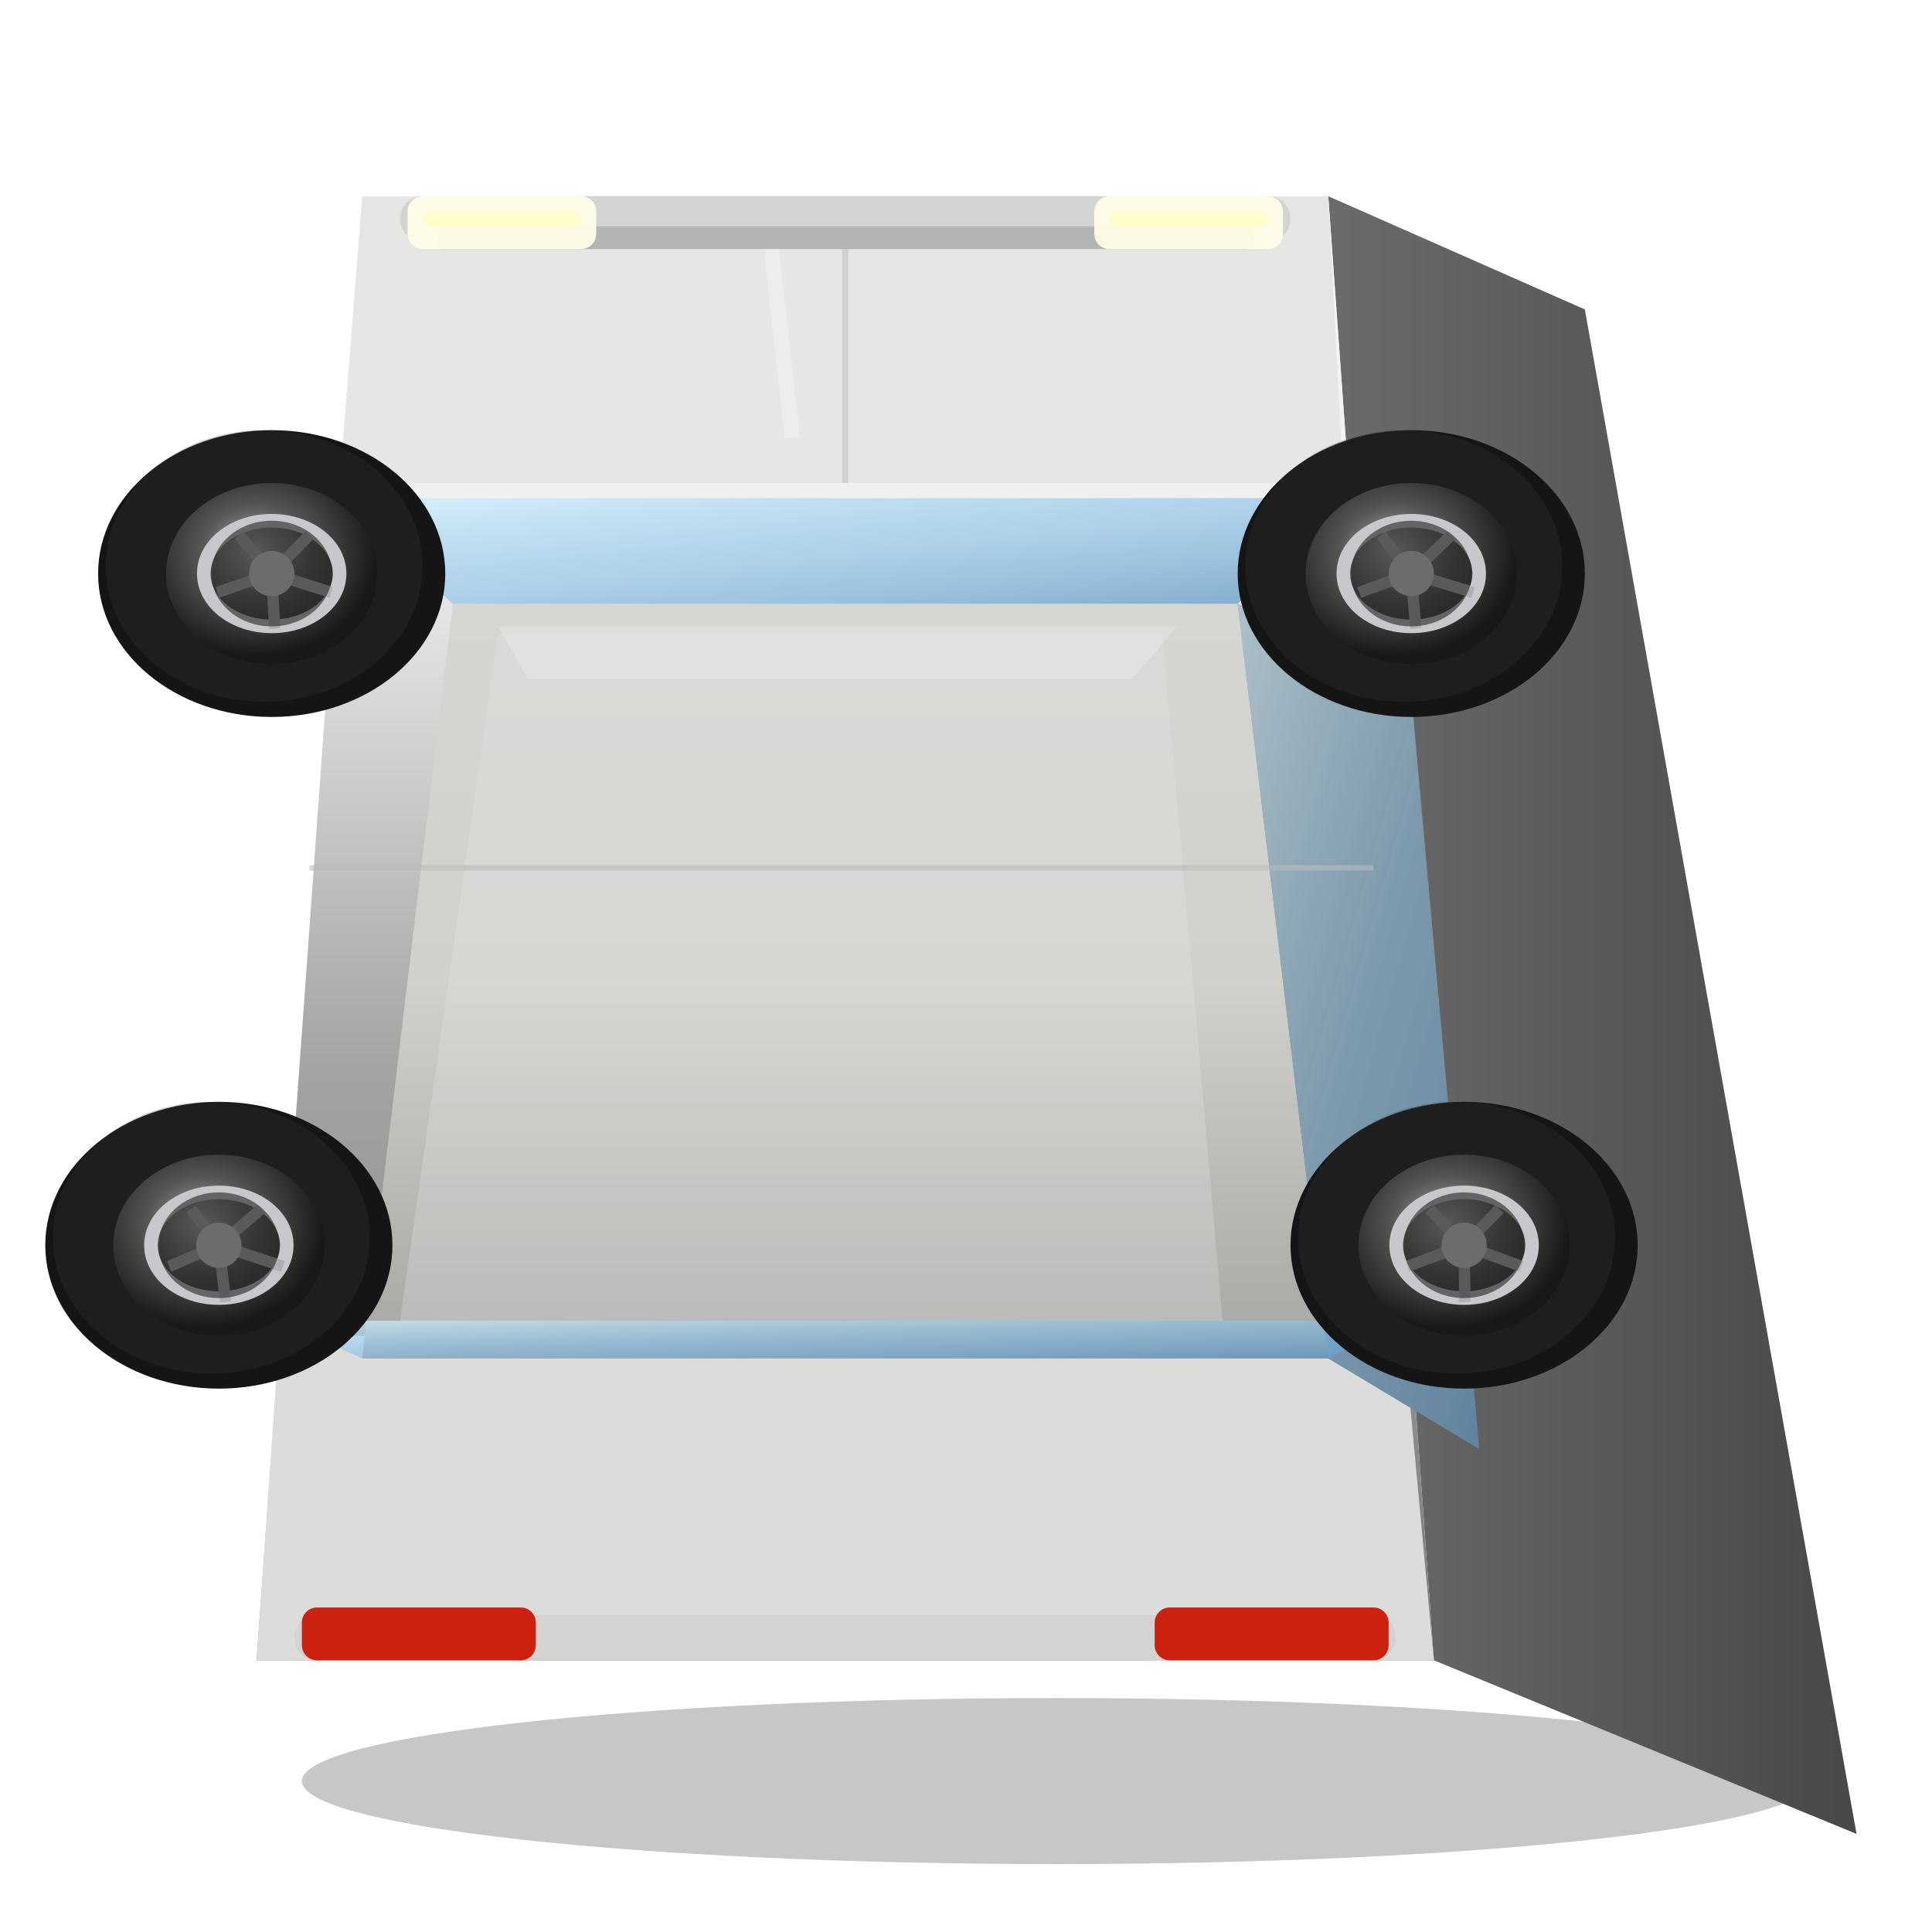
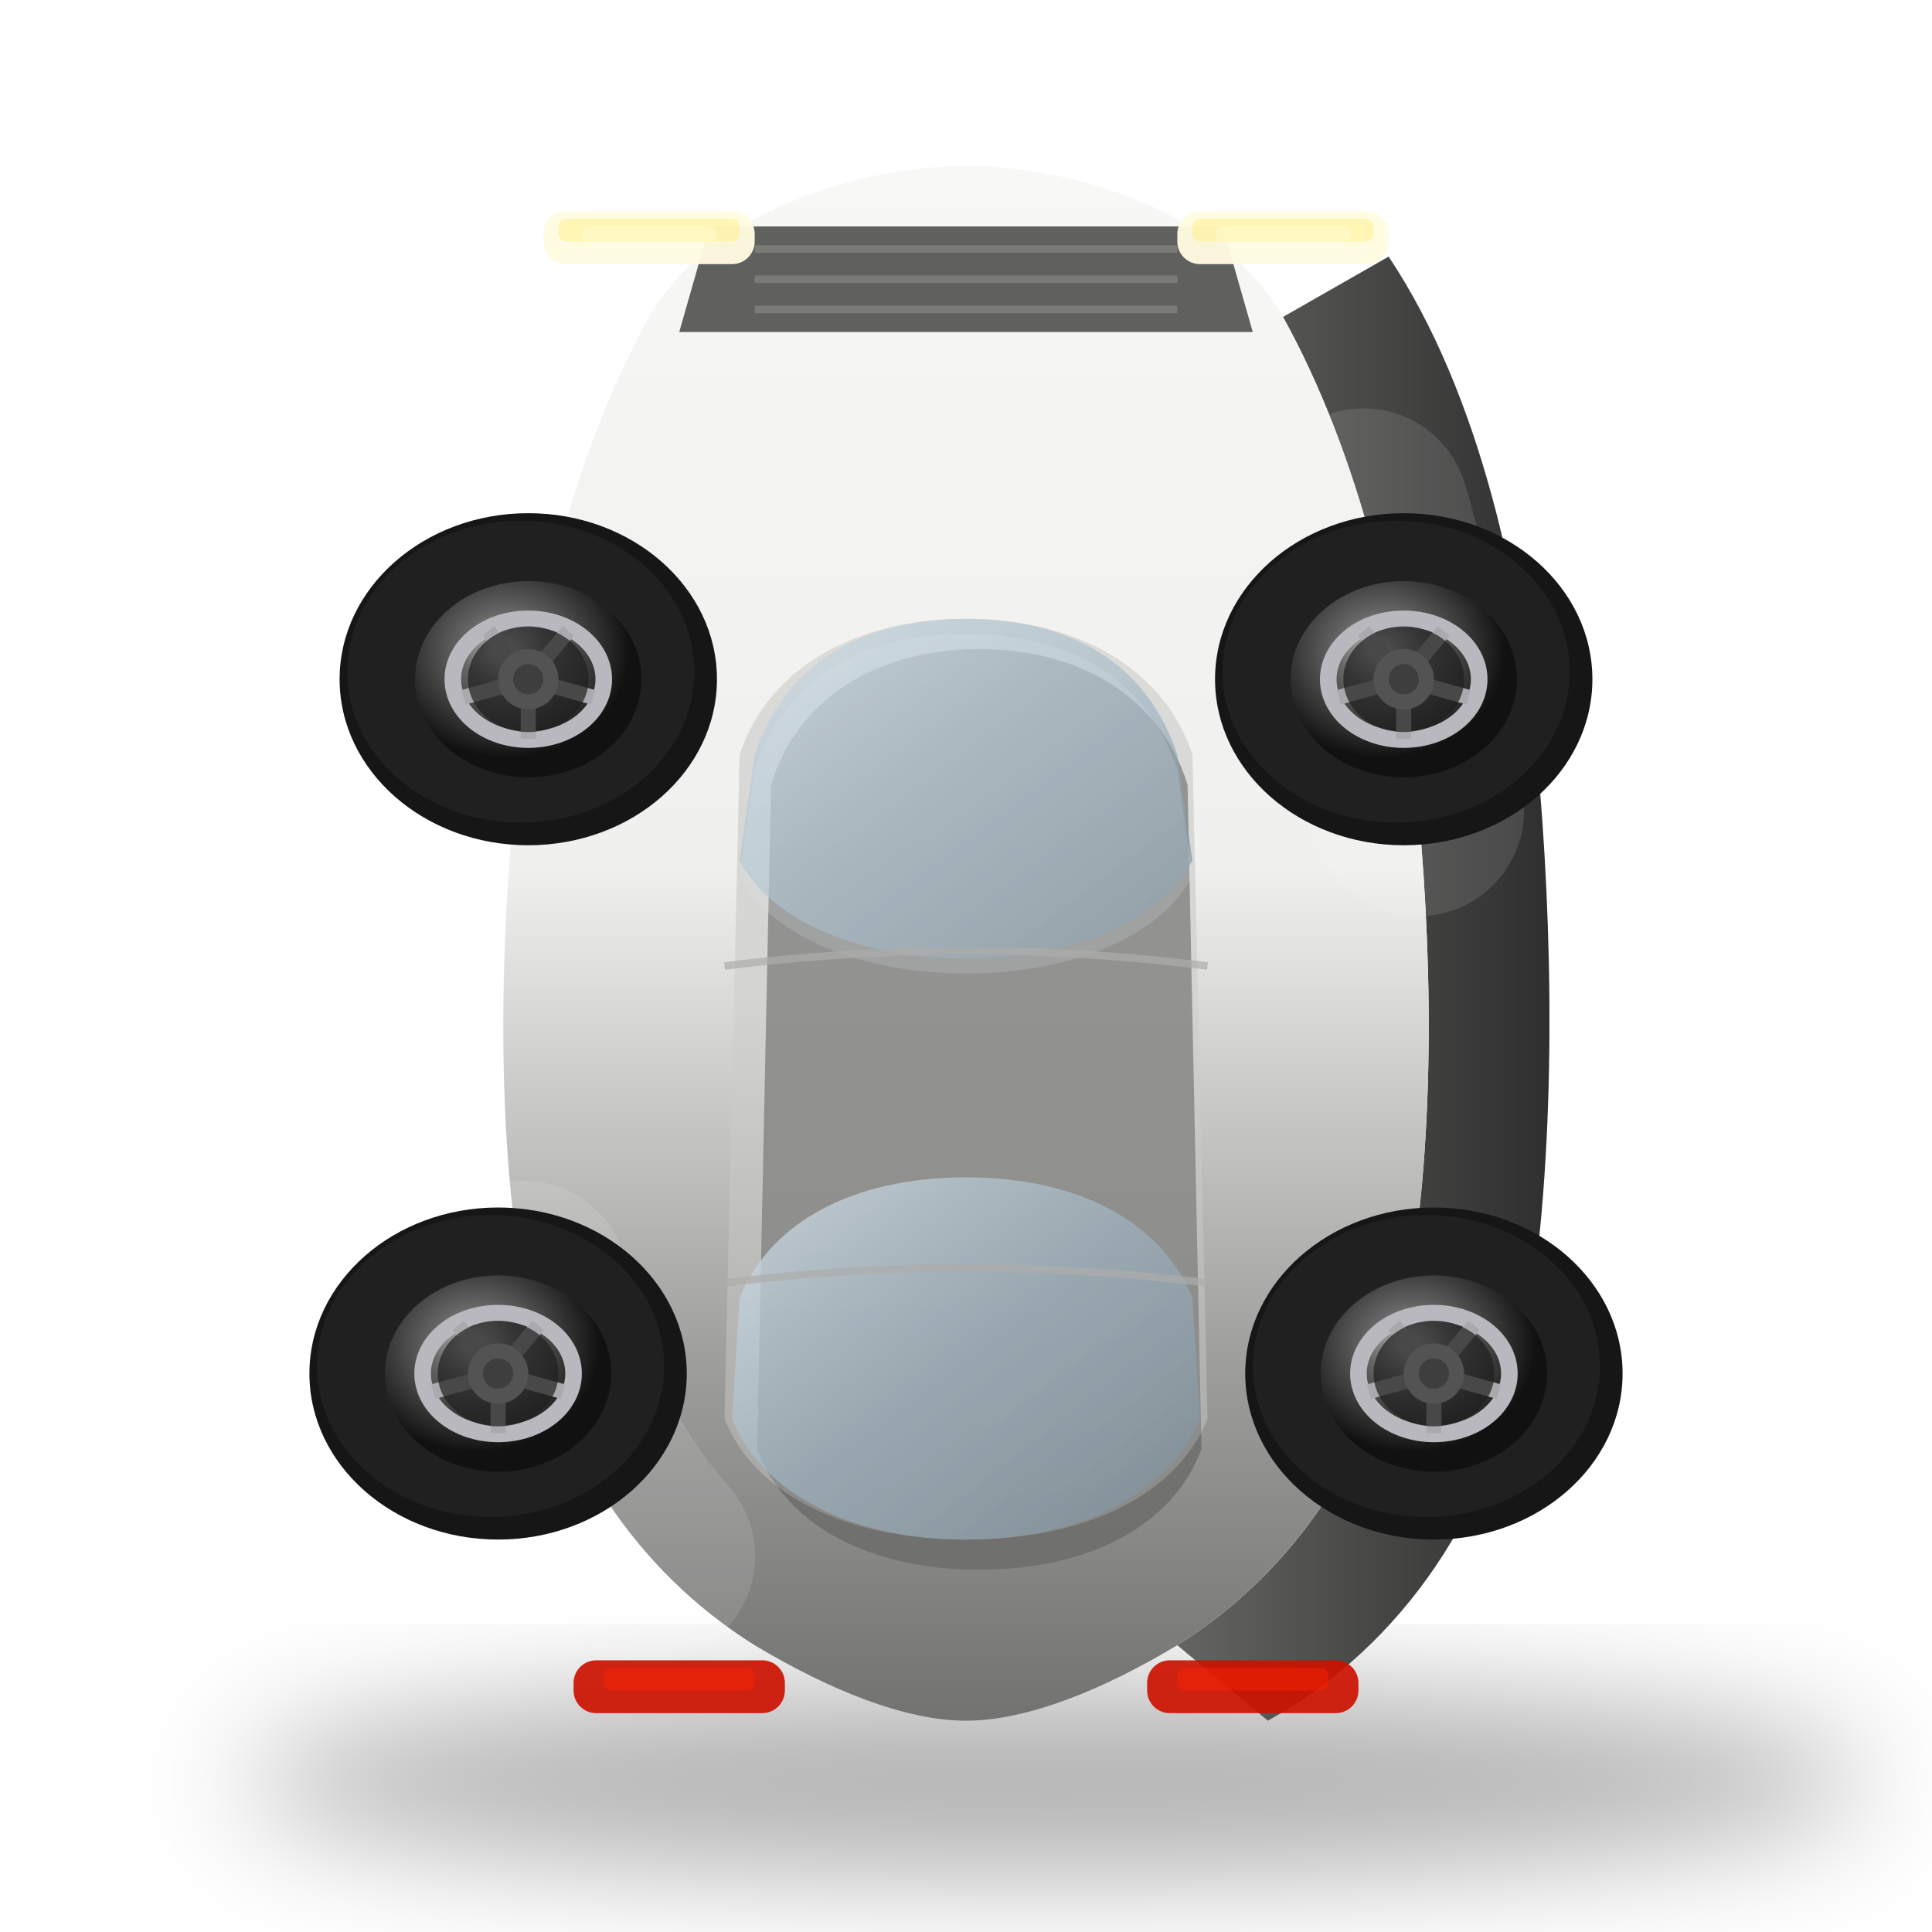
<svg xmlns="http://www.w3.org/2000/svg" viewBox="0 0 256 256">
  <defs>
-     <linearGradient id="pglamborghiniurus" x1="0" y1="0" x2="0" y2="1">
-       <stop offset="0%" stop-color="rgb(247,247,246)" />
-       <stop offset="22%" stop-color="rgb(240,240,238)" />
-       <stop offset="60%" stop-color="rgb(163,163,161)" />
-       <stop offset="100%" stop-color="rgb(124,124,123)" />
+     <linearGradient id="pglambourus" x1="0" y1="0" x2="0" y2="1">
+       <stop offset="0%" stop-color="rgb(248,248,247)" />
+       <stop offset="15%" stop-color="rgb(244,244,242)" />
+       <stop offset="45%" stop-color="rgb(240,240,238)" />
+       <stop offset="78%" stop-color="rgb(156,156,154)" />
+       <stop offset="100%" stop-color="rgb(115,115,114)" />
    </linearGradient>
-     <linearGradient id="splamborghiniurus" x1="0" y1="0" x2="1" y2="0">
-       <stop offset="0%" stop-color="rgb(107,107,107)" />
-       <stop offset="100%" stop-color="rgb(72,72,71)" />
+     <linearGradient id="splambourus" x1="0" y1="0" x2="1" y2="0">
+       <stop offset="0%" stop-color="rgb(100,100,99)" />
+       <stop offset="60%" stop-color="rgb(67,67,66)" />
+       <stop offset="100%" stop-color="rgb(47,47,47)" />
    </linearGradient>
-     <linearGradient id="rglamborghiniurus" x1="0" y1="0" x2="0" y2="1">
-       <stop offset="0%" stop-color="rgb(213,213,210)" />
-       <stop offset="50%" stop-color="rgb(208,208,204)" />
-       <stop offset="100%" stop-color="rgb(166,166,163)" />
+     <linearGradient id="rglambourus" x1="0" y1="0" x2="0" y2="1">
+       <stop offset="0%" stop-color="rgb(217,217,214)" />
+       <stop offset="40%" stop-color="rgb(208,208,204)" />
+       <stop offset="100%" stop-color="rgb(145,145,142)" />
    </linearGradient>
-     <linearGradient id="gllamborghiniurus" x1="0" y1="0" x2="1" y2="1">
-       <stop offset="0%" stop-color="rgba(210,240,255,0.75)" />
-       <stop offset="50%" stop-color="rgba(130,190,230,0.60)" />
-       <stop offset="100%" stop-color="rgba(80,140,190,0.70)" />
+     <linearGradient id="gllambourus" x1="0" y1="0" x2="1" y2="1">
+       <stop offset="0%" stop-color="rgba(212,223,230,0.82)" />
+       <stop offset="50%" stop-color="rgba(160,184,200,0.60)" />
+       <stop offset="100%" stop-color="rgba(120,138,150,0.72)" />
    </linearGradient>
-     <radialGradient id="wglamborghiniurus" cx="42%" cy="38%" r="58%">
-       <stop offset="0%" stop-color="#aaa" />
-       <stop offset="45%" stop-color="#555" />
-       <stop offset="100%" stop-color="#181818" />
+     <radialGradient id="wglambourus" cx="40%" cy="35%" r="55%">
+       <stop offset="0%" stop-color="#c8c8cc" />
+       <stop offset="35%" stop-color="#666" />
+       <stop offset="100%" stop-color="#111" />
    </radialGradient>
+     <filter id="sflambourus" x="-30%" y="-30%" width="160%" height="160%">
+       <feGaussianBlur stdDeviation="8" />
+     </filter>
  </defs>
-   <ellipse cx="140" cy="236" rx="100" ry="11" fill="rgba(0,0,0,0.22)" />
-   <polygon points="176,26 210,41 246,243 190,220" fill="url(#splamborghiniurus)" />
-   <polygon points="48,26 176,26 190,220 34,220" fill="url(#pglamborghiniurus)" />
-   <polygon points="48,26 176,26 178,64 45,64" fill="rgb(230,230,228)" />
-   <line x1="102" y1="31" x2="105" y2="58" stroke="rgb(247,247,246)" stroke-width="2" opacity="0.38" />
-   <line x1="112" y1="26" x2="112" y2="64" stroke="rgb(192,192,190)" stroke-width="0.8" opacity="0.55" />
-   <polygon points="37,177 186,177 190,220 34,220" fill="rgb(220,220,218)" />
-   <polygon points="45,64 178,64 164,80 60,80" fill="rgb(240,240,238)" />
-   <polygon points="60,80 164,80 176,180 48,180" fill="url(#rglamborghiniurus)" />
-   <polygon points="164,80 187,92 196,192 176,180" fill="rgb(120,120,118)" />
-   <polygon points="66,84 154,84 162,175 53,175" fill="rgb(231,231,229)" opacity="0.28" />
-   <polygon points="60,80 164,80 178,66 45,66" fill="url(#gllamborghiniurus)" />
-   <polygon points="66,83 156,83 150,90 70,90" fill="rgba(255,255,255,0.20)" />
-   <polygon points="48,180 176,180 186,175 37,175" fill="url(#gllamborghiniurus)" />
-   <polygon points="164,80 187,92 196,192 176,180" fill="url(#gllamborghiniurus)" opacity="0.80" />
-   <line x1="41" y1="115" x2="182" y2="115" stroke="rgb(187,187,185)" stroke-width="0.7" opacity="0.6" />
-   <rect x="53" y="26" width="118" height="6" rx="3" fill="rgb(211,211,209)" />
-   <rect x="58" y="30" width="108" height="3" rx="1" fill="rgb(180,180,178)" />
-   <rect x="39" y="214" width="146" height="6" rx="3" fill="rgb(211,211,209)" />
-   <rect x="54" y="26" width="25" height="7" rx="2" fill="#fffce8" opacity="0.95" />
-   <rect x="145" y="26" width="25" height="7" rx="2" fill="#fffce8" opacity="0.95" />
-   <rect x="56" y="28" width="21" height="2" rx="1" fill="rgba(255,255,180,0.55)" />
-   <rect x="147" y="28" width="21" height="2" rx="1" fill="rgba(255,255,180,0.55)" />
-   <rect x="40" y="213" width="31" height="7" rx="2" fill="#cc1100" opacity="0.92" />
-   <rect x="153" y="213" width="31" height="7" rx="2" fill="#cc1100" opacity="0.92" />
-   <ellipse cx="36" cy="76" rx="23" ry="19" fill="#151515" />
-   <ellipse cx="35" cy="75" rx="21" ry="18" fill="#333" opacity="0.30" />
-   <ellipse cx="36" cy="76" rx="14" ry="12" fill="url(#wglamborghiniurus)" />
-   <ellipse cx="36" cy="76" rx="9" ry="7" fill="none" stroke="#c8c8cc" stroke-width="1.8" />
-   <line x1="36" y1="76" x2="43.9" y2="78.5" stroke="#b0b0b4" stroke-width="1.5" />
-   <line x1="36" y1="76" x2="36.4" y2="83.3" stroke="#b0b0b4" stroke-width="1.5" />
-   <line x1="36" y1="76" x2="28.8" y2="78.5" stroke="#b0b0b4" stroke-width="1.5" />
-   <line x1="36" y1="76" x2="31.7" y2="70.9" stroke="#b0b0b4" stroke-width="1.5" />
-   <line x1="36" y1="76" x2="41.0" y2="70.9" stroke="#b0b0b4" stroke-width="1.5" />
-   <circle cx="36" cy="76" r="3" fill="#ddd" />
-   <ellipse cx="36" cy="76" rx="8" ry="7" fill="#222" opacity="0.6" />
-   <ellipse cx="187" cy="76" rx="23" ry="19" fill="#151515" />
-   <ellipse cx="186" cy="75" rx="21" ry="18" fill="#333" opacity="0.30" />
-   <ellipse cx="187" cy="76" rx="14" ry="12" fill="url(#wglamborghiniurus)" />
-   <ellipse cx="187" cy="76" rx="9" ry="7" fill="none" stroke="#c8c8cc" stroke-width="1.8" />
-   <line x1="187" y1="76" x2="195.2" y2="78.5" stroke="#b0b0b4" stroke-width="1.5" />
-   <line x1="187" y1="76" x2="187.6" y2="83.3" stroke="#b0b0b4" stroke-width="1.5" />
-   <line x1="187" y1="76" x2="180.1" y2="78.5" stroke="#b0b0b4" stroke-width="1.5" />
-   <line x1="187" y1="76" x2="183.0" y2="70.9" stroke="#b0b0b4" stroke-width="1.5" />
-   <line x1="187" y1="76" x2="192.3" y2="70.9" stroke="#b0b0b4" stroke-width="1.5" />
-   <circle cx="187" cy="76" r="3" fill="#ddd" />
-   <ellipse cx="187" cy="76" rx="8" ry="7" fill="#222" opacity="0.6" />
-   <ellipse cx="29" cy="165" rx="23" ry="19" fill="#151515" />
-   <ellipse cx="28" cy="164" rx="21" ry="18" fill="#333" opacity="0.30" />
-   <ellipse cx="29" cy="165" rx="14" ry="12" fill="url(#wglamborghiniurus)" />
-   <ellipse cx="29" cy="165" rx="9" ry="7" fill="none" stroke="#c8c8cc" stroke-width="1.8" />
-   <line x1="29" y1="165" x2="37.5" y2="167.8" stroke="#b0b0b4" stroke-width="1.5" />
-   <line x1="29" y1="165" x2="29.9" y2="172.5" stroke="#b0b0b4" stroke-width="1.5" />
-   <line x1="29" y1="165" x2="22.4" y2="167.8" stroke="#b0b0b4" stroke-width="1.5" />
-   <line x1="29" y1="165" x2="25.3" y2="160.2" stroke="#b0b0b4" stroke-width="1.5" />
-   <line x1="29" y1="165" x2="34.6" y2="160.2" stroke="#b0b0b4" stroke-width="1.5" />
-   <circle cx="29" cy="165" r="3" fill="#ddd" />
-   <ellipse cx="29" cy="165" rx="8" ry="7" fill="#222" opacity="0.6" />
-   <ellipse cx="194" cy="165" rx="23" ry="19" fill="#151515" />
-   <ellipse cx="193" cy="164" rx="21" ry="18" fill="#333" opacity="0.30" />
-   <ellipse cx="194" cy="165" rx="14" ry="12" fill="url(#wglamborghiniurus)" />
-   <ellipse cx="194" cy="165" rx="9" ry="7" fill="none" stroke="#c8c8cc" stroke-width="1.8" />
-   <line x1="194" y1="165" x2="201.6" y2="167.8" stroke="#b0b0b4" stroke-width="1.5" />
-   <line x1="194" y1="165" x2="194.1" y2="172.5" stroke="#b0b0b4" stroke-width="1.5" />
-   <line x1="194" y1="165" x2="186.5" y2="167.8" stroke="#b0b0b4" stroke-width="1.5" />
-   <line x1="194" y1="165" x2="189.4" y2="160.2" stroke="#b0b0b4" stroke-width="1.5" />
-   <line x1="194" y1="165" x2="198.7" y2="160.2" stroke="#b0b0b4" stroke-width="1.5" />
-   <circle cx="194" cy="165" r="3" fill="#ddd" />
-   <ellipse cx="194" cy="165" rx="8" ry="7" fill="#222" opacity="0.6" />
+   <ellipse cx="140" cy="236" rx="108" ry="13" fill="rgba(0,0,0,0.30)" filter="url(#sflambourus)" />
+   <path d="M170,42 C180,60 186,84 188,108 C190,130 190,154 186,174 C182,192 172,208 156,218 L168,228 C186,218 198,200 202,178 C206,156 206,128 204,104 C202,78 196,52 184,34Z" fill="url(#splambourus)" />
+   <path d="M128,22 C114,22 94,28 86,42 C76,60 70,84 68,108 C66,130 66,154 70,174 C74,192 84,208 100,218 C110,224 120,228 128,228 C136,228 146,224 156,218 C172,208 182,192 186,174 C190,154 190,130 188,108 C186,84 180,60 170,42 C162,28 142,22 128,22Z" fill="url(#pglambourus)" />
+   <path d="M128,22 C114,22 94,28 86,42 C76,60 70,84 68,108 C66,130 66,154 70,174 C74,192 84,208 100,218 C110,224 120,228 128,228 C136,228 146,224 156,218 C172,208 182,192 186,174 C190,154 190,130 188,108 C186,84 180,60 170,42 C162,28 142,22 128,22Z" fill="none" stroke="rgb(248,248,247)" stroke-width="28" stroke-dasharray="40 200" stroke-dashoffset="60" opacity="0.12" stroke-linecap="round" />
+   <path d="M94,30 L162,30 L166,44 L90,44Z" fill="rgb(96,96,95)" rx="2" />
+   <line x1="100" y1="33" x2="156" y2="33" stroke="rgb(132,132,130)" stroke-width="1" opacity="0.7" />
+   <line x1="100" y1="37" x2="156" y2="37" stroke="rgb(132,132,130)" stroke-width="1" opacity="0.7" />
+   <line x1="100" y1="41" x2="156" y2="41" stroke="rgb(132,132,130)" stroke-width="1" opacity="0.7" />
+   <path d="M98,100 C102,88 114,82 128,82 C142,82 154,88 158,100 L160,188 C156,198 144,204 128,204 C112,204 100,198 96,188Z" fill="url(#rglambourus)" />
+   <path d="M98,100 C102,88 114,82 128,82 C142,82 154,88 158,100 L160,188 C156,198 144,204 128,204 C112,204 100,198 96,188Z" fill="rgb(108,108,106)" transform="translate(12,4) scale(0.92,1)" opacity="0.85" />
+   <path d="M98,100 C102,88 114,82 128,82 C142,82 154,88 158,100 L160,188 C156,198 144,204 128,204 C112,204 100,198 96,188Z" fill="rgb(229,229,226)" opacity="0.22" />
+   <path d="M100,100 C104,88 114,82 128,82 C142,82 152,88 156,100 L158,114 C154,122 142,127 128,127 C114,127 102,122 98,114Z" fill="url(#gllambourus)" />
+   <path d="M100,100 C104,88 114,82 128,82 C142,82 152,88 156,100 L158,114 C154,122 142,127 128,127 C114,127 102,122 98,114Z" fill="rgba(226,233,238,0.18)" transform="translate(0,2)" />
+   <path d="M98,172 C102,162 113,156 128,156 C143,156 154,162 158,172 L159,188 C155,198 143,204 128,204 C113,204 101,198 97,188Z" fill="url(#gllambourus)" />
+   <path d="M96,128 Q128,124 160,128 M96,170 Q128,166 160,170" stroke="rgb(172,172,171)" stroke-width="1" fill="none" opacity="0.7" />
+   <rect x="72" y="28" width="28" height="7" rx="3" fill="#fffce0" opacity="0.96" />
+   <rect x="74" y="29" width="24" height="3" rx="1" fill="#ffee88" opacity="0.5" />
+   <rect x="77" y="30" width="18" height="2" rx="1" fill="rgba(255,250,200,0.7)" />
+   <rect x="156" y="28" width="28" height="7" rx="3" fill="#fffce0" opacity="0.96" />
+   <rect x="158" y="29" width="24" height="3" rx="1" fill="#ffee88" opacity="0.5" />
+   <rect x="161" y="30" width="18" height="2" rx="1" fill="rgba(255,250,200,0.7)" />
+   <rect x="76" y="220" width="28" height="7" rx="3" fill="#cc1100" opacity="0.92" />
+   <rect x="80" y="221" width="20" height="3" rx="1" fill="#ff2200" opacity="0.45" />
+   <rect x="152" y="220" width="28" height="7" rx="3" fill="#cc1100" opacity="0.92" />
+   <rect x="156" y="221" width="20" height="3" rx="1" fill="#ff2200" opacity="0.45" />
+   <ellipse cx="70" cy="90" rx="25" ry="22" fill="#161616" />
+   <ellipse cx="69" cy="89" rx="23" ry="20" fill="#2a2a2a" opacity="0.5" />
+   <ellipse cx="70" cy="90" rx="15" ry="13" fill="url(#wglambourus)" />
+   <ellipse cx="70" cy="90" rx="10" ry="8" fill="none" stroke="#b8b8be" stroke-width="2.2" />
+   <line x1="70" y1="90" x2="78.6" y2="92.4" stroke="#aaaaae" stroke-width="2" />
+   <line x1="70" y1="90" x2="70.0" y2="97.9" stroke="#aaaaae" stroke-width="2" />
+   <line x1="70" y1="90" x2="61.4" y2="92.4" stroke="#aaaaae" stroke-width="2" />
+   <line x1="70" y1="90" x2="64.7" y2="83.6" stroke="#aaaaae" stroke-width="2" />
+   <line x1="70" y1="90" x2="75.3" y2="83.6" stroke="#aaaaae" stroke-width="2" />
+   <circle cx="70" cy="90" r="4" fill="#d0d0d4" />
+   <circle cx="70" cy="90" r="2" fill="#888" />
+   <ellipse cx="70" cy="90" rx="8" ry="7" fill="#1e1e1e" opacity="0.7" />
+   <ellipse cx="186" cy="90" rx="25" ry="22" fill="#161616" />
+   <ellipse cx="185" cy="89" rx="23" ry="20" fill="#2a2a2a" opacity="0.5" />
+   <ellipse cx="186" cy="90" rx="15" ry="13" fill="url(#wglambourus)" />
+   <ellipse cx="186" cy="90" rx="10" ry="8" fill="none" stroke="#b8b8be" stroke-width="2.2" />
+   <line x1="186" y1="90" x2="194.6" y2="92.4" stroke="#aaaaae" stroke-width="2" />
+   <line x1="186" y1="90" x2="186.0" y2="97.9" stroke="#aaaaae" stroke-width="2" />
+   <line x1="186" y1="90" x2="177.4" y2="92.4" stroke="#aaaaae" stroke-width="2" />
+   <line x1="186" y1="90" x2="180.7" y2="83.6" stroke="#aaaaae" stroke-width="2" />
+   <line x1="186" y1="90" x2="191.3" y2="83.6" stroke="#aaaaae" stroke-width="2" />
+   <circle cx="186" cy="90" r="4" fill="#d0d0d4" />
+   <circle cx="186" cy="90" r="2" fill="#888" />
+   <ellipse cx="186" cy="90" rx="8" ry="7" fill="#1e1e1e" opacity="0.7" />
+   <ellipse cx="66" cy="182" rx="25" ry="22" fill="#161616" />
+   <ellipse cx="65" cy="181" rx="23" ry="20" fill="#2a2a2a" opacity="0.5" />
+   <ellipse cx="66" cy="182" rx="15" ry="13" fill="url(#wglambourus)" />
+   <ellipse cx="66" cy="182" rx="10" ry="8" fill="none" stroke="#b8b8be" stroke-width="2.2" />
+   <line x1="66" y1="182" x2="74.6" y2="184.4" stroke="#aaaaae" stroke-width="2" />
+   <line x1="66" y1="182" x2="66.0" y2="189.9" stroke="#aaaaae" stroke-width="2" />
+   <line x1="66" y1="182" x2="57.4" y2="184.4" stroke="#aaaaae" stroke-width="2" />
+   <line x1="66" y1="182" x2="60.7" y2="175.6" stroke="#aaaaae" stroke-width="2" />
+   <line x1="66" y1="182" x2="71.3" y2="175.6" stroke="#aaaaae" stroke-width="2" />
+   <circle cx="66" cy="182" r="4" fill="#d0d0d4" />
+   <circle cx="66" cy="182" r="2" fill="#888" />
+   <ellipse cx="66" cy="182" rx="8" ry="7" fill="#1e1e1e" opacity="0.7" />
+   <ellipse cx="190" cy="182" rx="25" ry="22" fill="#161616" />
+   <ellipse cx="189" cy="181" rx="23" ry="20" fill="#2a2a2a" opacity="0.5" />
+   <ellipse cx="190" cy="182" rx="15" ry="13" fill="url(#wglambourus)" />
+   <ellipse cx="190" cy="182" rx="10" ry="8" fill="none" stroke="#b8b8be" stroke-width="2.2" />
+   <line x1="190" y1="182" x2="198.6" y2="184.4" stroke="#aaaaae" stroke-width="2" />
+   <line x1="190" y1="182" x2="190.0" y2="189.9" stroke="#aaaaae" stroke-width="2" />
+   <line x1="190" y1="182" x2="181.4" y2="184.4" stroke="#aaaaae" stroke-width="2" />
+   <line x1="190" y1="182" x2="184.7" y2="175.6" stroke="#aaaaae" stroke-width="2" />
+   <line x1="190" y1="182" x2="195.3" y2="175.6" stroke="#aaaaae" stroke-width="2" />
+   <circle cx="190" cy="182" r="4" fill="#d0d0d4" />
+   <circle cx="190" cy="182" r="2" fill="#888" />
+   <ellipse cx="190" cy="182" rx="8" ry="7" fill="#1e1e1e" opacity="0.7" />
</svg>
